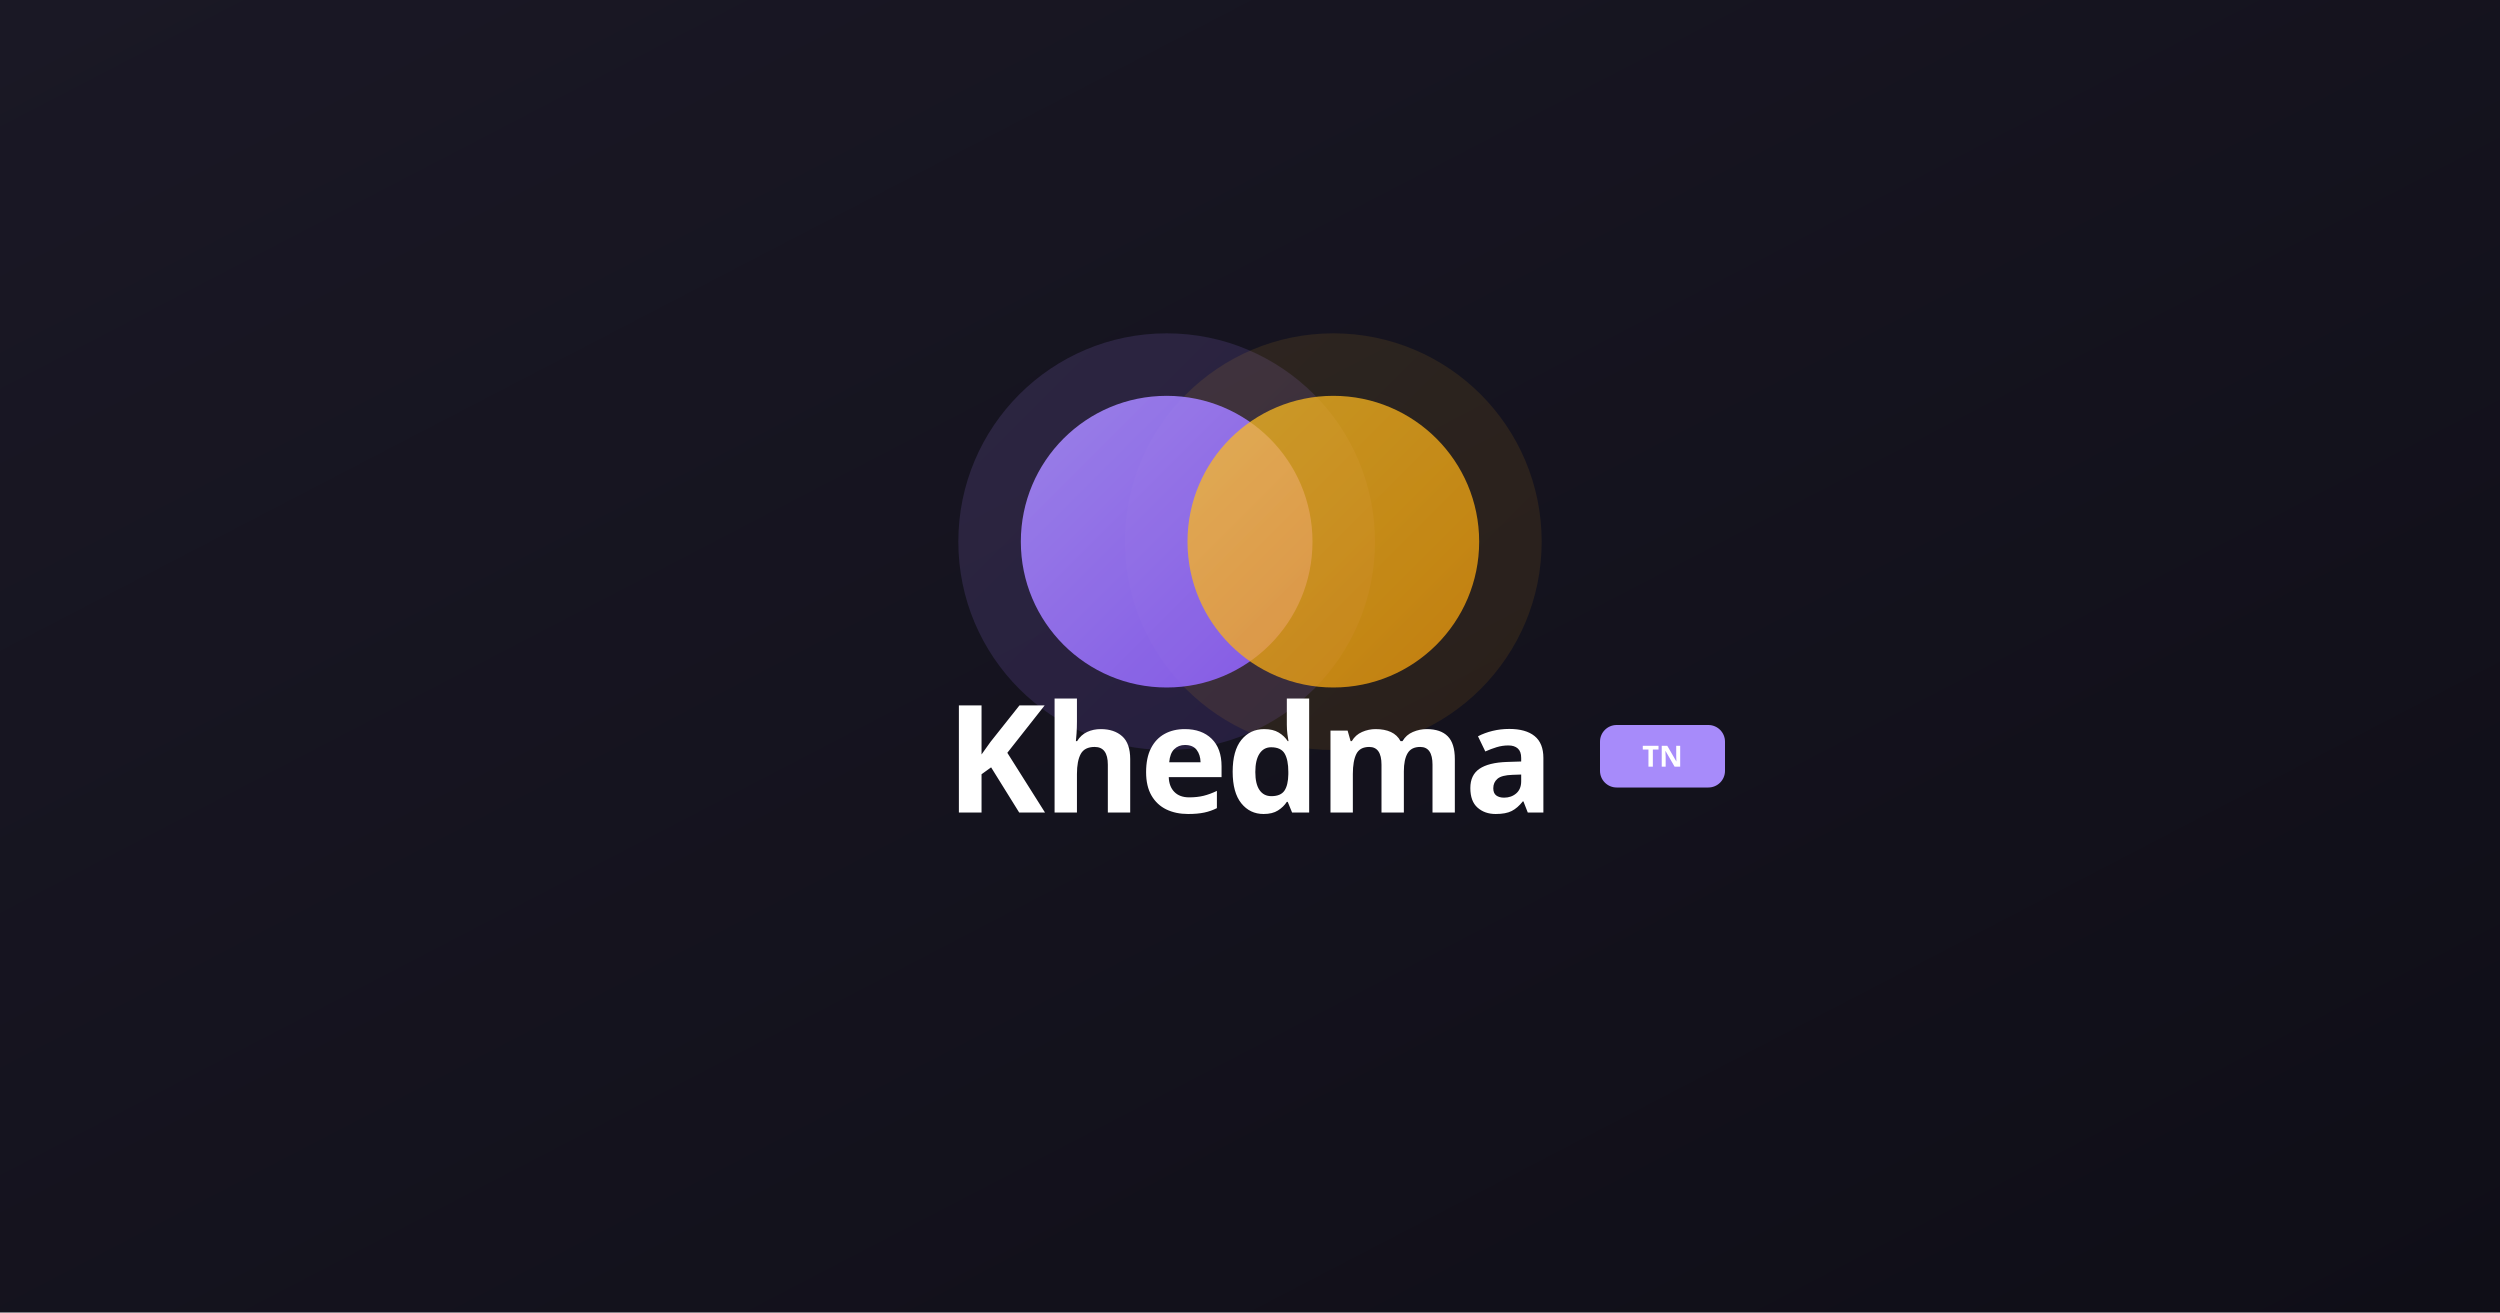
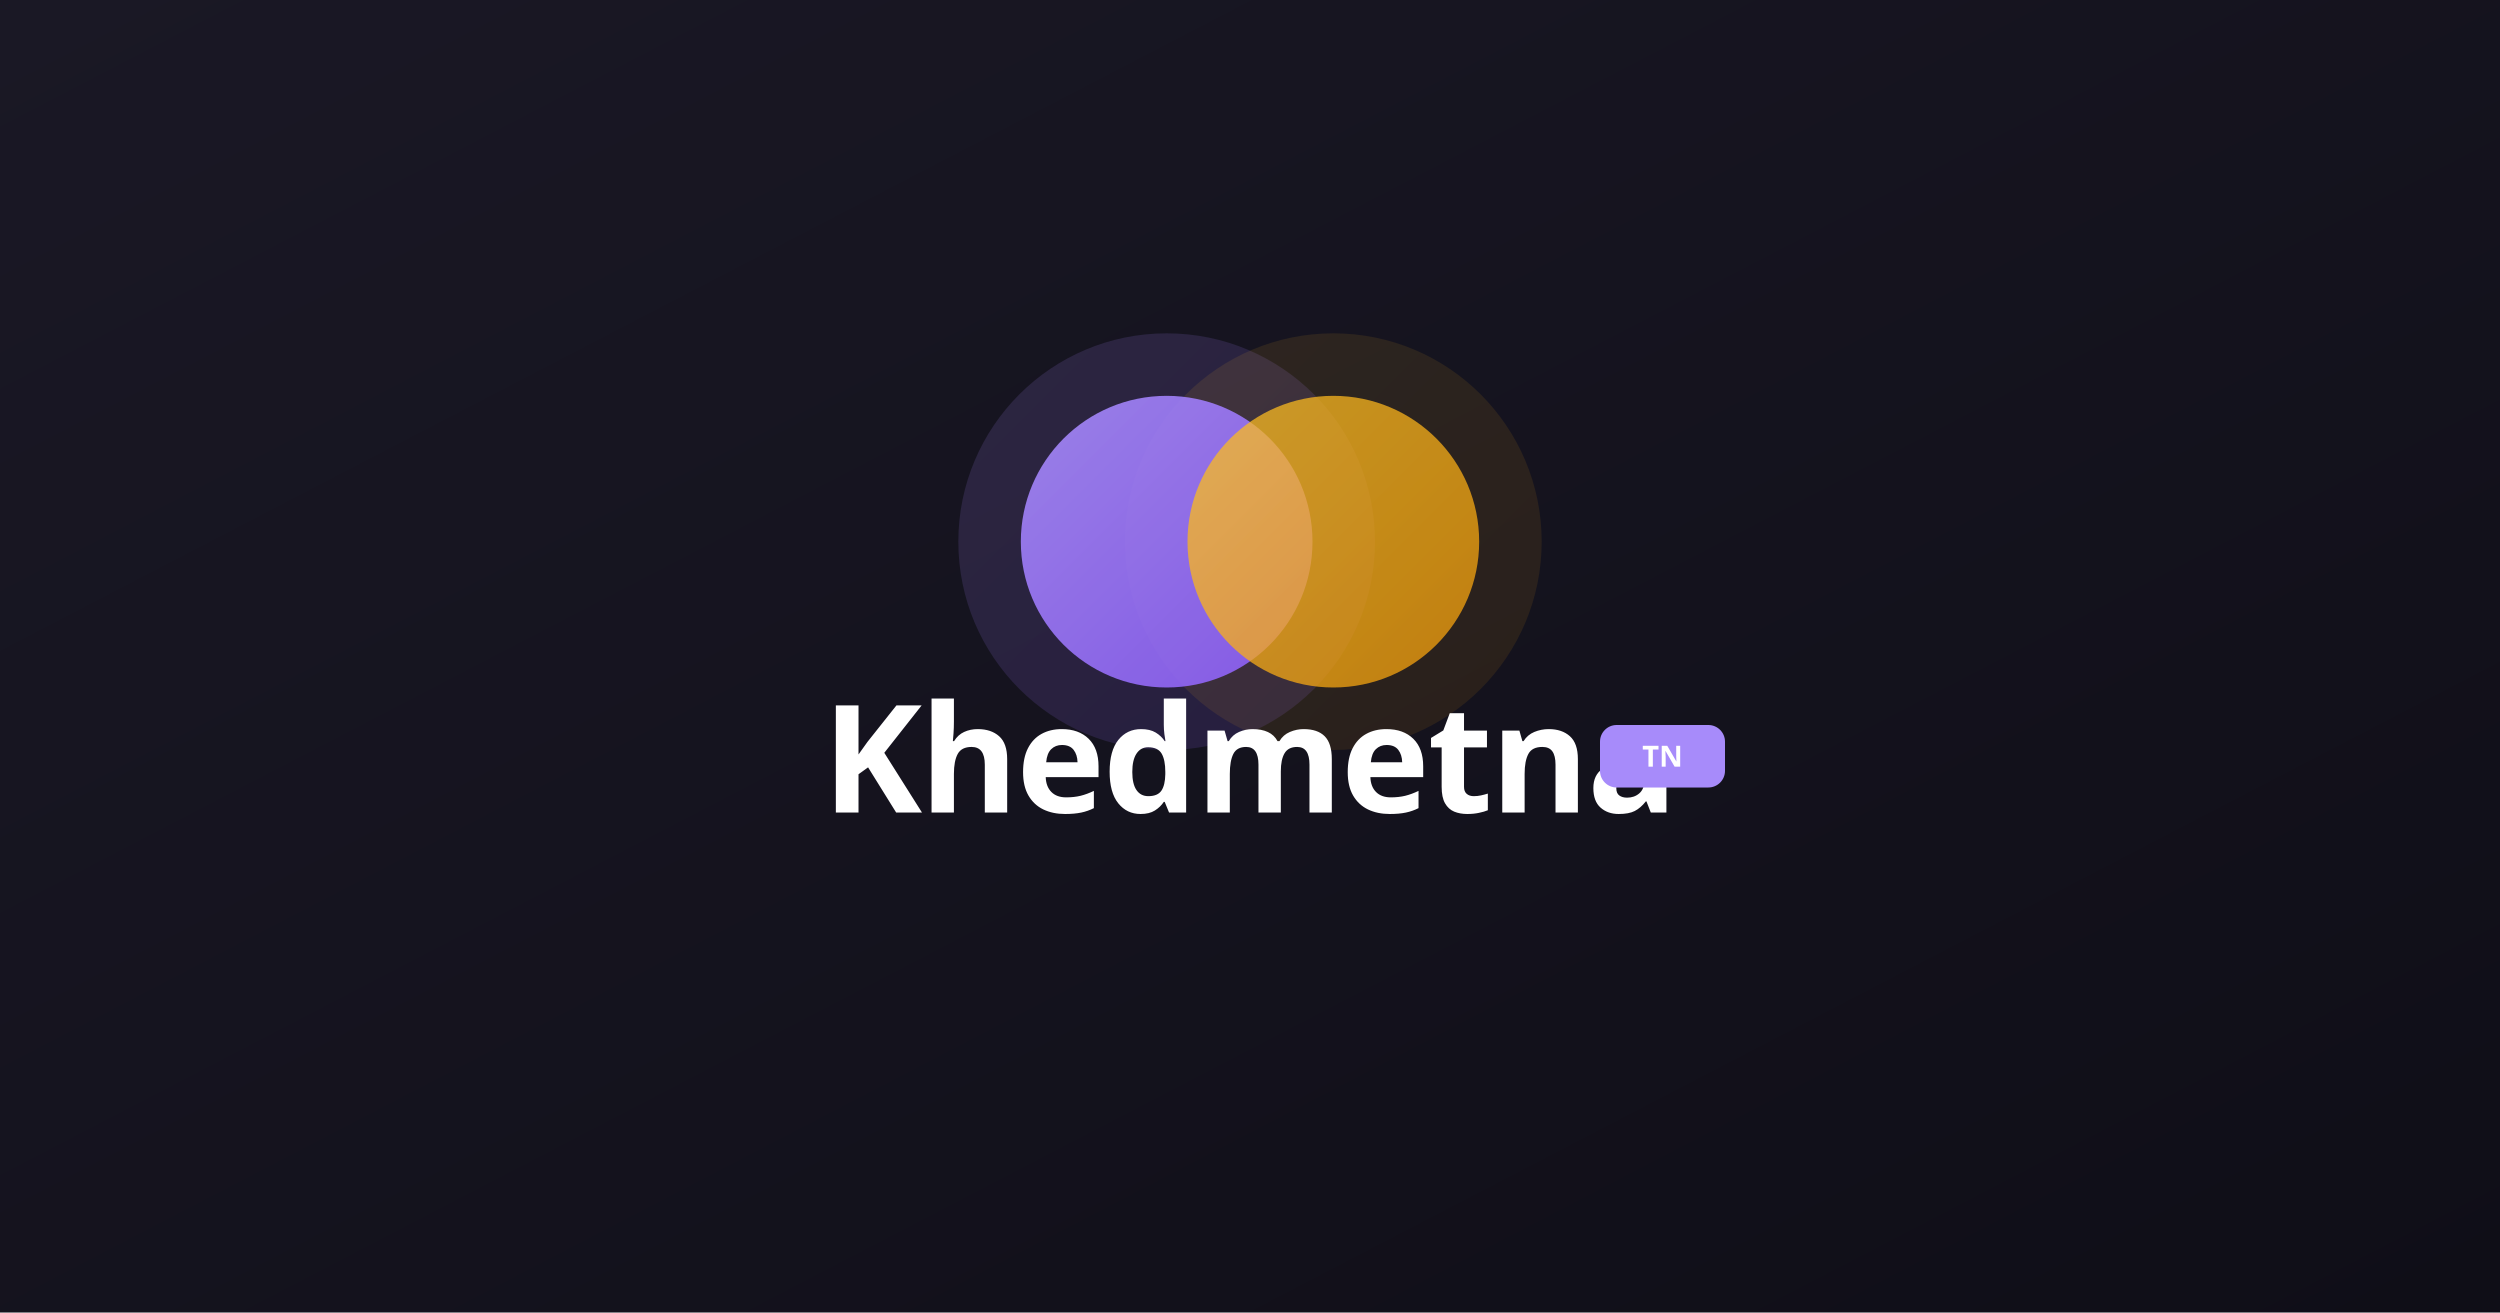
<svg xmlns="http://www.w3.org/2000/svg" viewBox="0 0 1200 630" width="1200" height="630">
  <defs>
    <linearGradient id="gbg" x1="0%" y1="0%" x2="100%" y2="100%">
      <stop offset="0%" stop-color="#1a1825" />
      <stop offset="100%" stop-color="#0f0e17" />
    </linearGradient>
    <linearGradient id="gp" x1="0%" y1="0%" x2="100%" y2="100%">
      <stop offset="0%" stop-color="#a78bfa" />
      <stop offset="100%" stop-color="#8b5cf6" />
    </linearGradient>
    <linearGradient id="ga" x1="0%" y1="0%" x2="100%" y2="100%">
      <stop offset="0%" stop-color="#fbbf24" />
      <stop offset="100%" stop-color="#f59e0b" />
    </linearGradient>
  </defs>
  <rect width="1200" height="630" fill="url(#gbg)" />
  <circle cx="560" cy="260" r="100" fill="url(#gp)" opacity="0.15" />
  <circle cx="640" cy="260" r="100" fill="url(#ga)" opacity="0.1" />
  <circle cx="560" cy="260" r="70" fill="url(#gp)" opacity="0.9" />
  <circle cx="640" cy="260" r="70" fill="url(#ga)" opacity="0.75" />
-   <text x="600" y="390" text-anchor="middle" font-size="72" font-weight="700" fill="white" font-family="system-ui,sans-serif" letter-spacing="-1">Khedma</text>
+   <text x="600" y="390" text-anchor="middle" font-size="72" font-weight="700" fill="white" font-family="system-ui,sans-serif" letter-spacing="-1">Khedmetna</text>
  <rect x="768" y="348" width="60" height="30" rx="8" fill="#a78bfa" />
  <text x="798" y="368" text-anchor="middle" font-size="14" font-weight="700" fill="white" font-family="system-ui,sans-serif">TN</text>
</svg>
